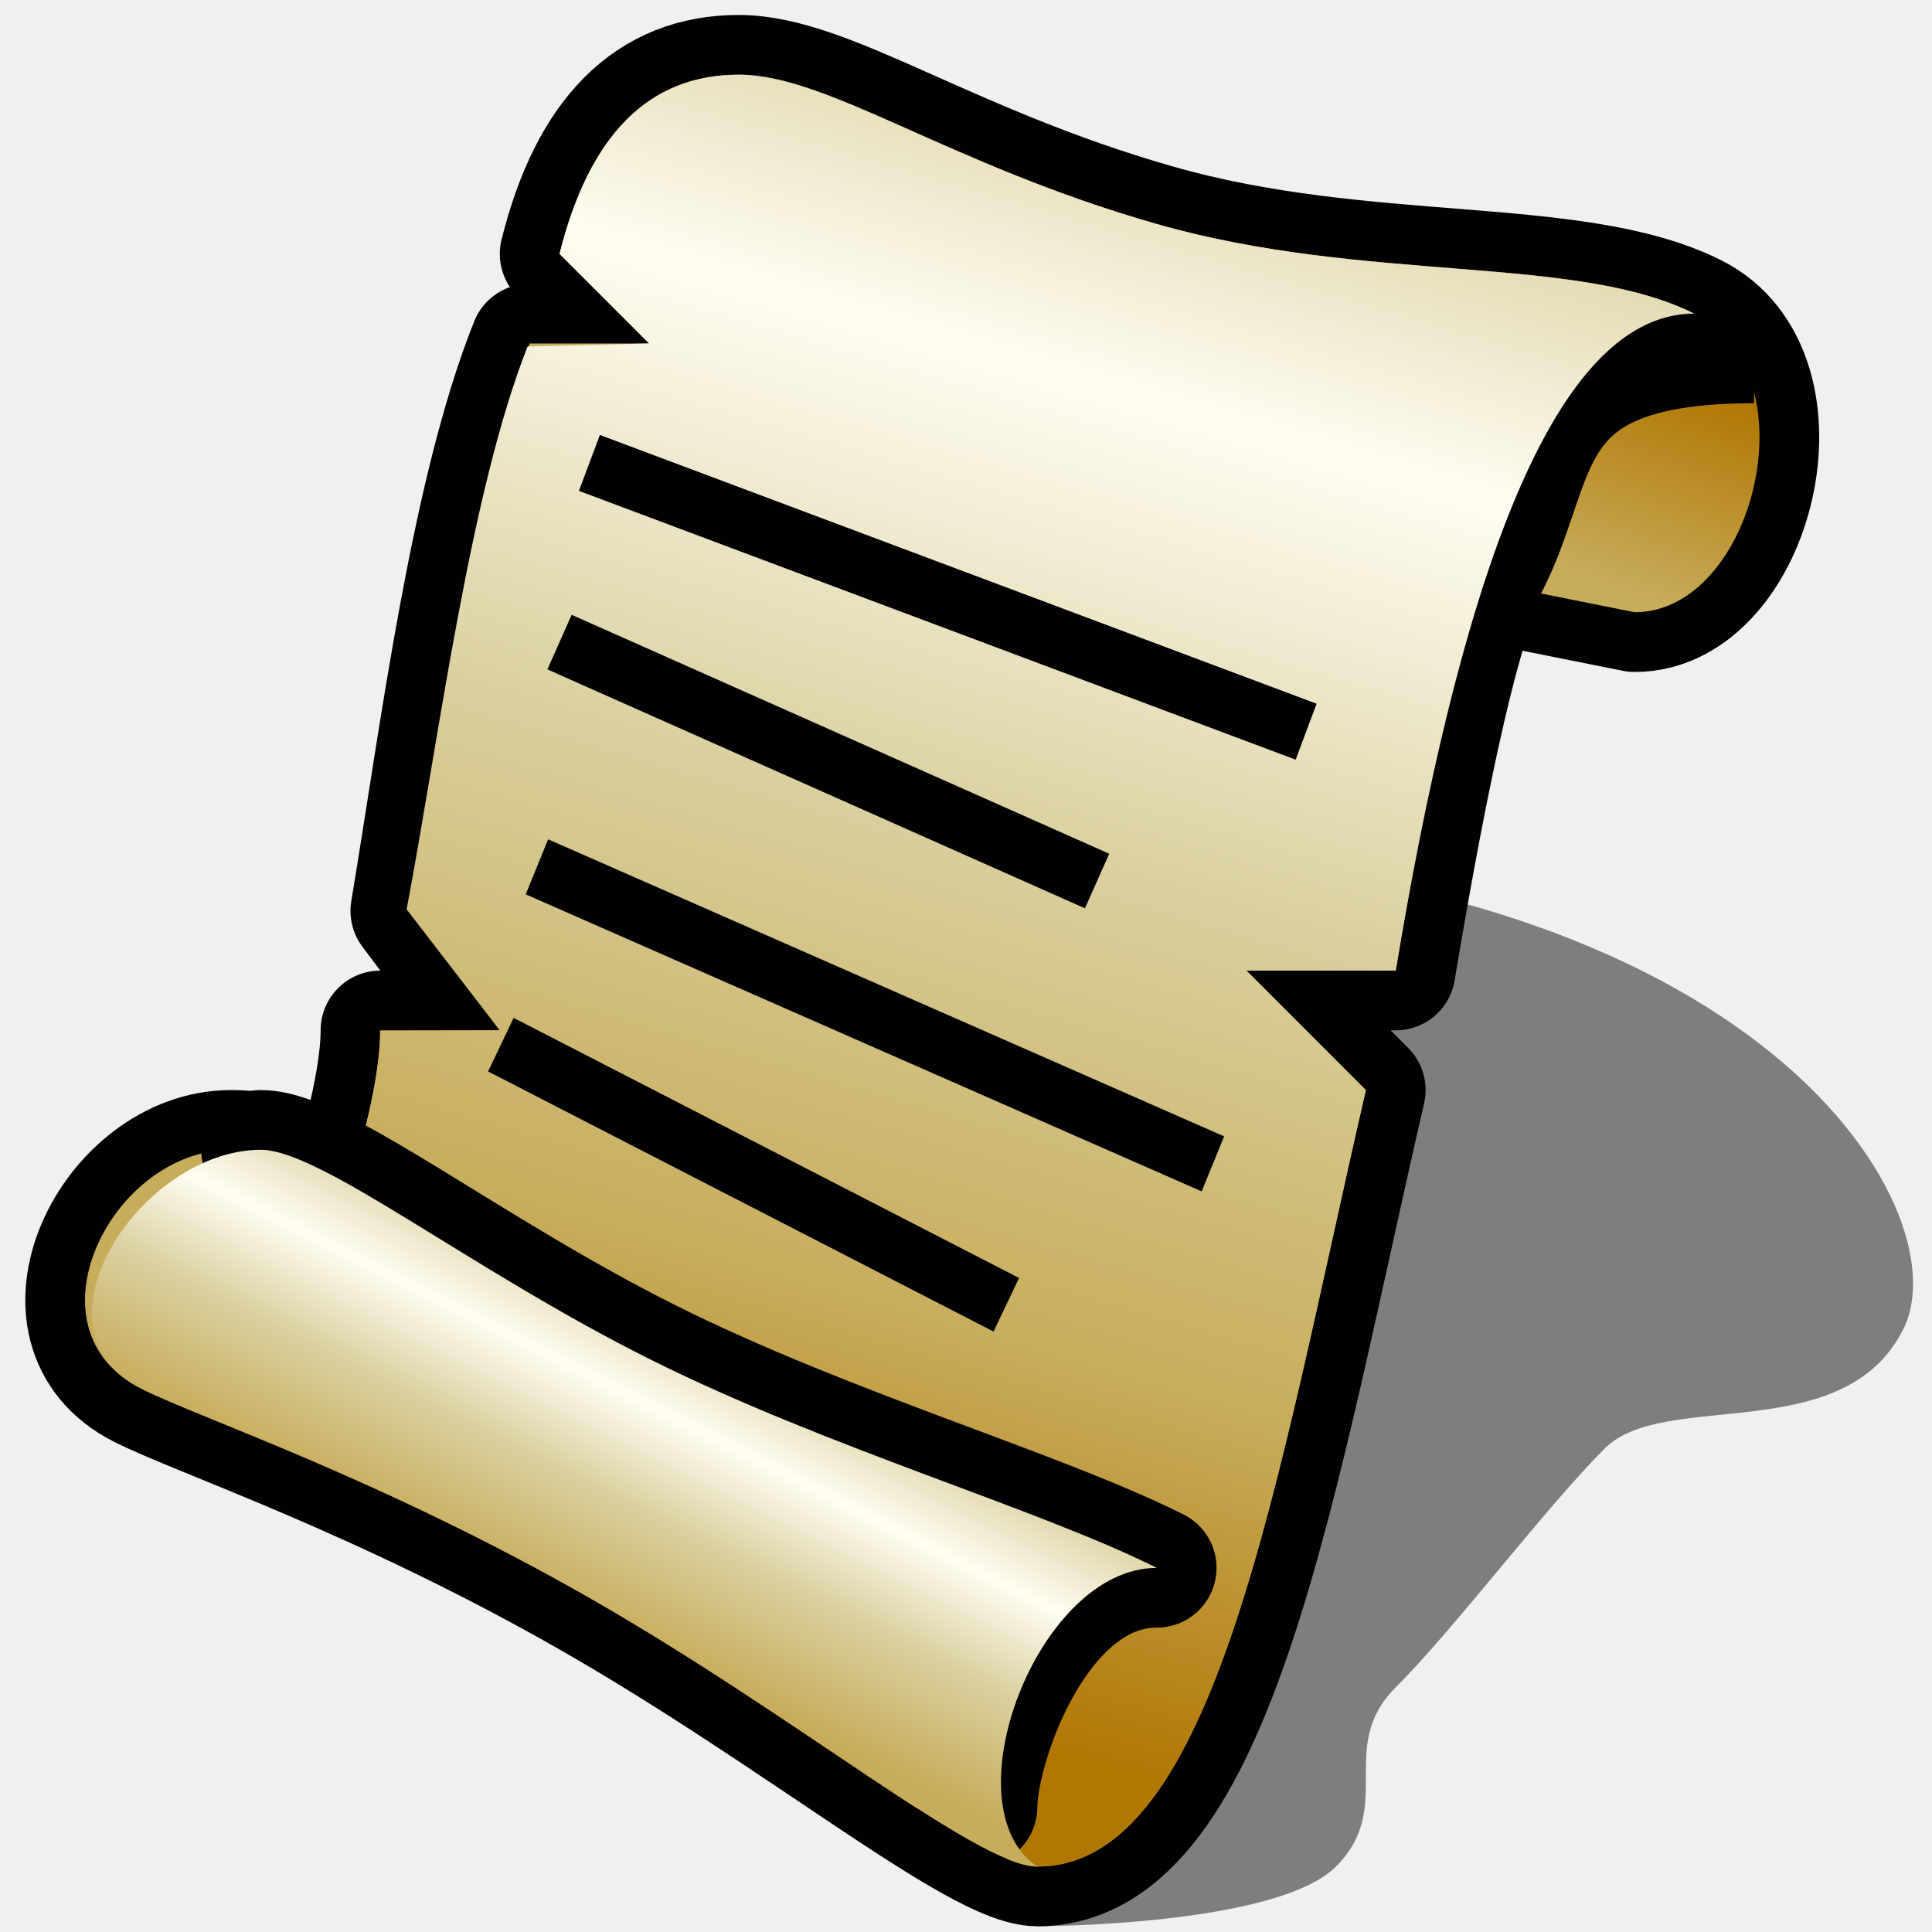
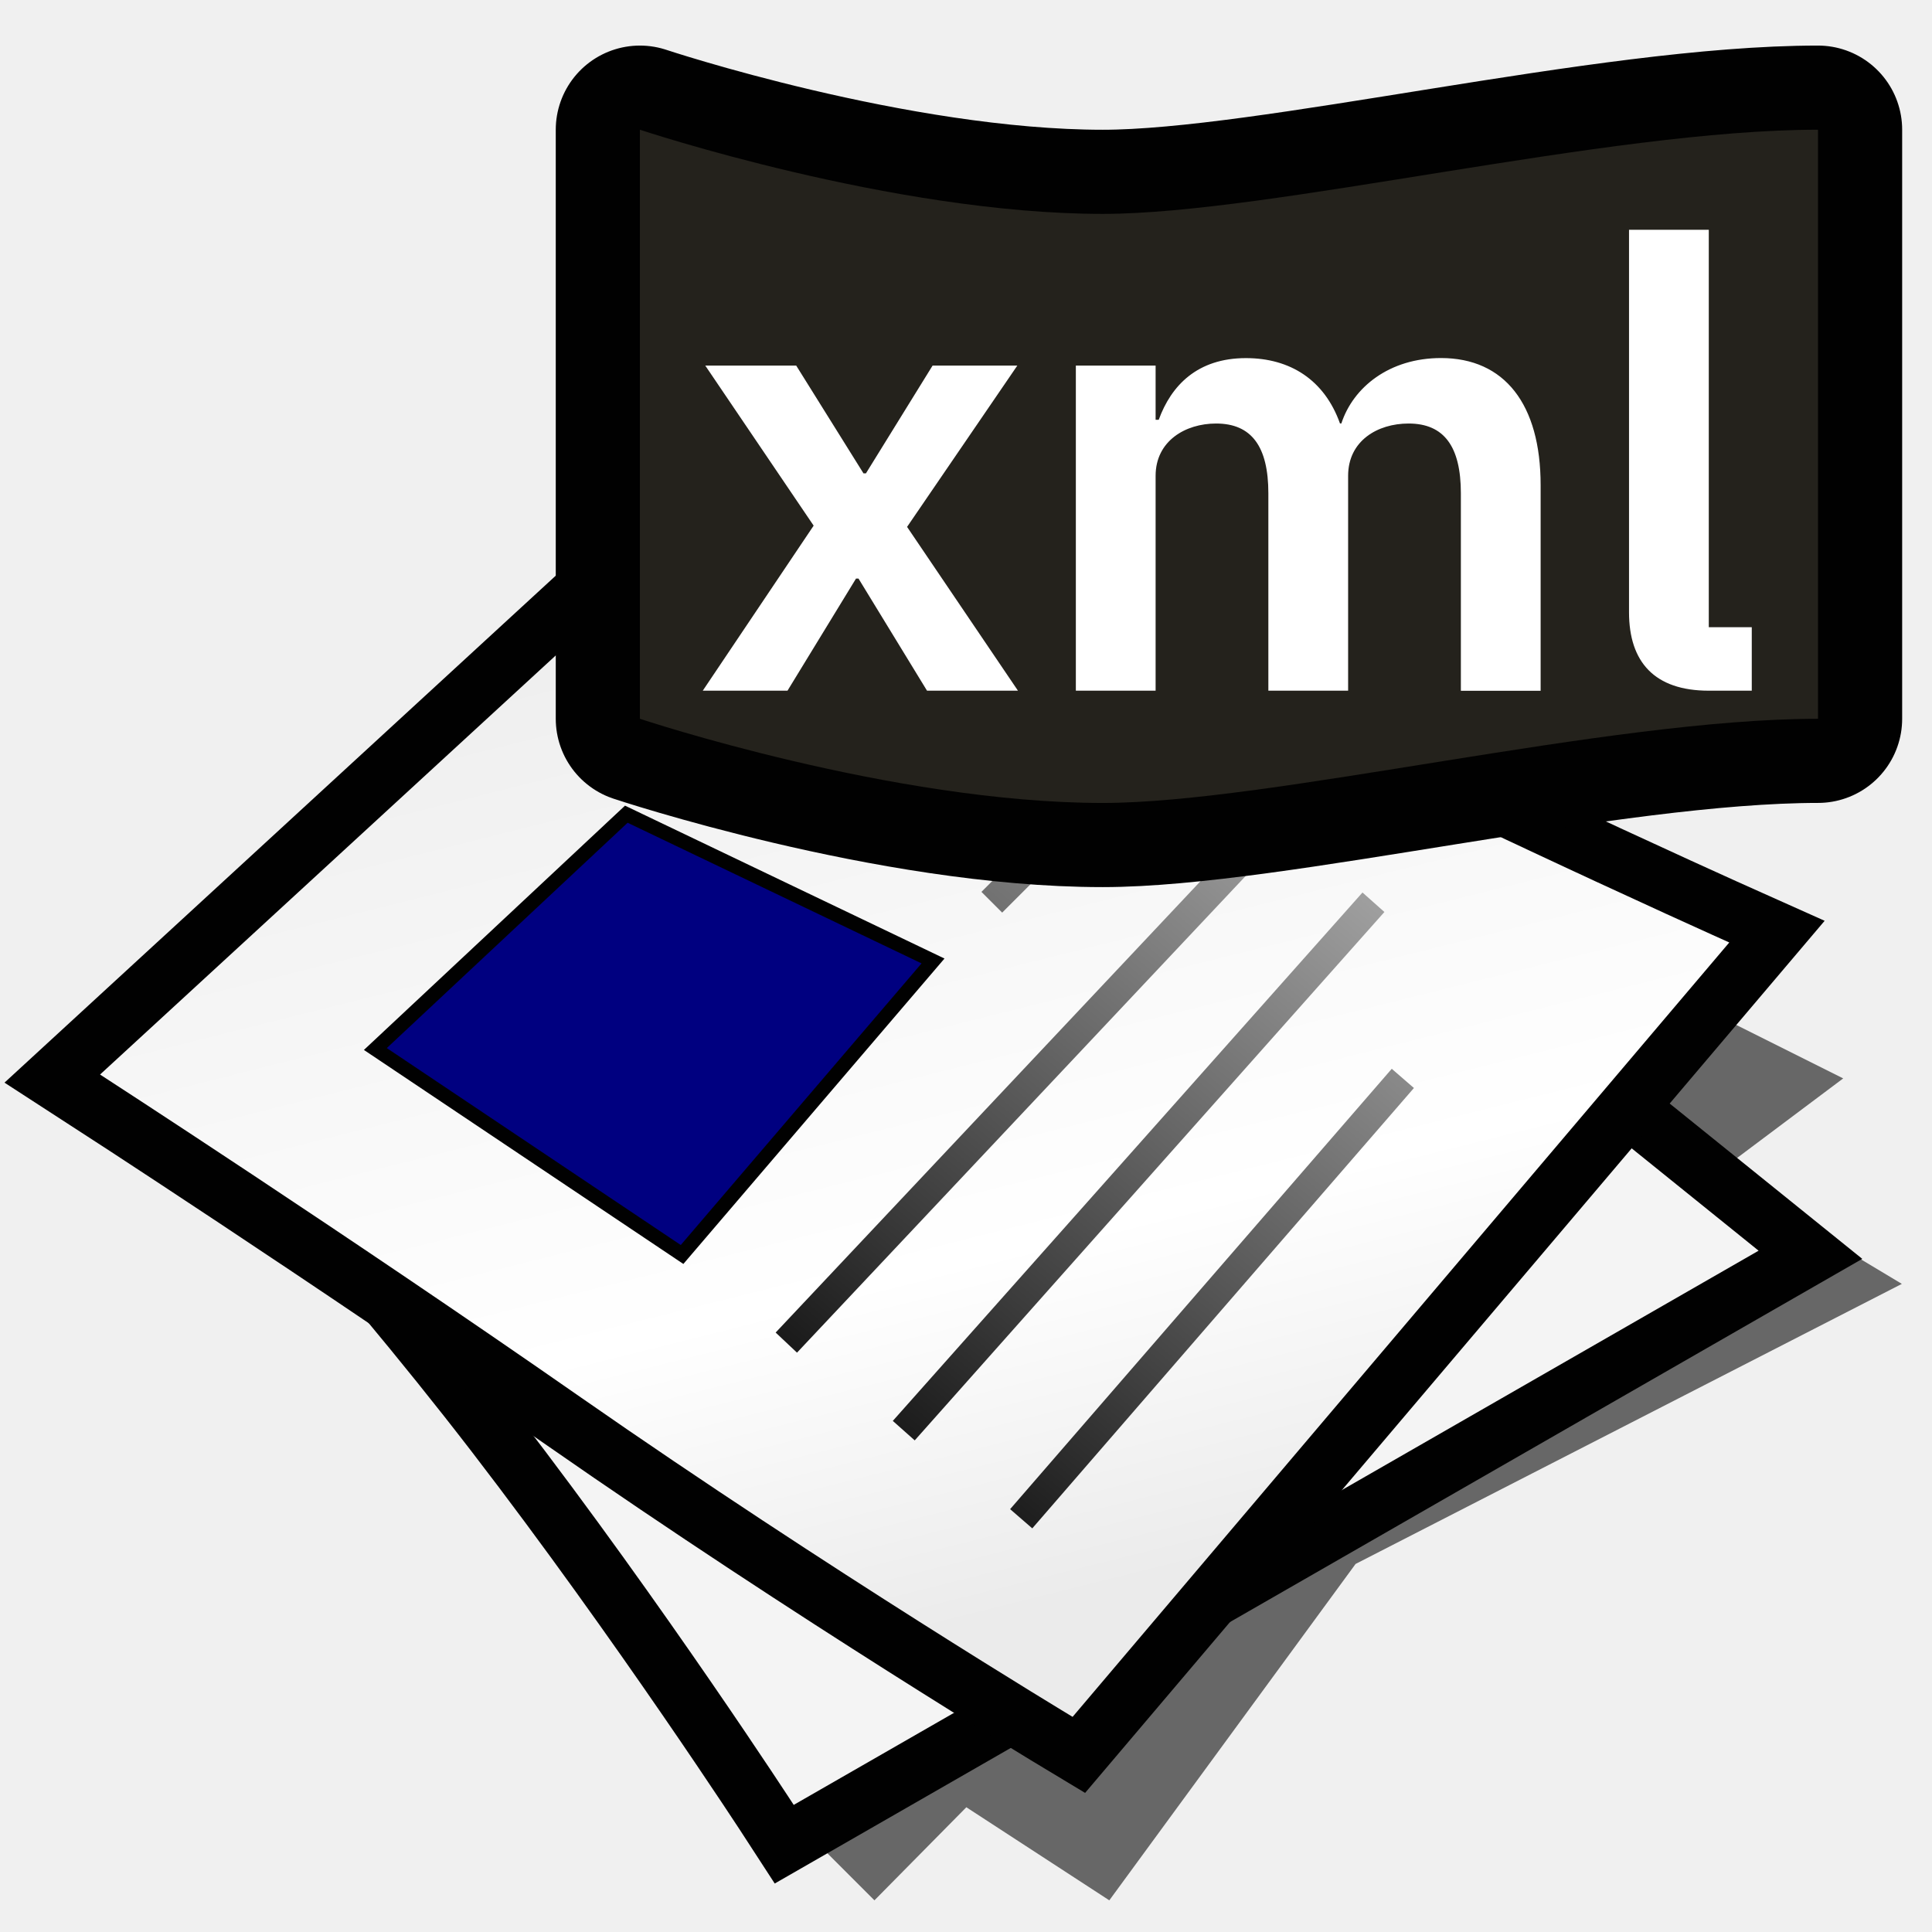
- <svg xmlns="http://www.w3.org/2000/svg" version="1.1" width="32" height="32" color-interpolation="linearRGB" id="svg49">
-   <defs id="defs53" />
-   <g id="g47" transform="matrix(0.4946403,0,0,0.4946403,0.3640949,0.2478637)">
-     <path style="fill:#010101;fill-opacity:0.474" d="m 34,64 c 0,0 8,0 10,-2 2,-2 0,-4 2,-6 2,-2 5,-6 7,-8 2,-2 8,0 10,-4 2,-4 -5,-16 -29,-16" id="path2" />
-     <path style="fill:none;stroke:#010101;stroke-width:4;stroke-linejoin:round" d="m 38,7 c 7,2 14,1 18,3 4,2 2,10 -2,10 l -5,-1 c 0,0 -1,1 -3,13 h -5 l 4,4 C 42,49 40,62 34,62 32,62 26,57 19,53 12,49 6,47 4,46 0,44 3,38 7,38 c 2,0 3,1 4,1 0,0 1,-3 1,-5 h 4 l -3,-4 c 1,-6 2,-14 4,-19 h 4 L 18,8 c 1,-4 3,-6 6,-6 3,0 7,3 14,5 z" id="path4" />
-     <linearGradient id="gradient0" gradientUnits="userSpaceOnUse" x1="6.84" y1="-5.88" x2="4.3" y2="0.96">
-       <stop offset="0" stop-color="#b17703" id="stop6" />
-       <stop offset="1" stop-color="#c7ac5b" id="stop8" />
+ <svg xmlns="http://www.w3.org/2000/svg" version="1.1" width="28" height="28" color-interpolation="linearRGB" id="svg60">
+   <defs id="defs64">
+     <radialGradient id="gradient0" gradientUnits="userSpaceOnUse" cx="0" cy="0" r="64" gradientTransform="matrix(0.243094,0,0,0.1417978,11.3963,17.33016)">
+       <stop offset="1" stop-color="#f4f4f4" id="stop6" />
+       <stop offset="0.489" stop-color="#ffc0c0" id="stop8" />
+     </radialGradient>
+     <linearGradient id="gradient1" gradientUnits="userSpaceOnUse" x1="107.04" y1="-17.09" x2="118.33" y2="27.99" gradientTransform="matrix(0.4254358,0,0,0.4254358,0.3349733,2.439911)">
+       <stop offset="0" stop-color="#e7e7e7" id="stop15" />
+       <stop offset="0.742" stop-color="#ffffff" id="stop17" />
+       <stop offset="1" stop-color="#ebebeb" id="stop19" />
    </linearGradient>
-     <path style="fill:url(#gradient0)" d="m 38,7 c 7,2 14,1 18,3 4,2 2,10 -2,10 l -5,-1 c 0,0 -1,1 -3,13 h -5 l 4,4 C 42,49 40,62 34,62 32,62 26,57 19,53 12,49 6,47 4,46 0,44 3,38 7,38 c 2,0 3,1 4,1 0,0 1,-3 1,-5 h 4 l -3,-4 c 1,-6 2,-14 4,-19 h 4 L 18,8 c 1,-4 3,-6 6,-6 3,0 7,3 14,5 z" id="path11" />
-     <path style="fill:none;stroke:#010101;stroke-width:4" d="M 47,21 C 52,17 48,11 58,11" id="path13" />
-     <path style="fill:none;stroke:#010101;stroke-width:4" d="" id="path15" />
-     <linearGradient id="gradient1" gradientUnits="userSpaceOnUse" x1="130.53" y1="28.69" x2="115.08" y2="81.62">
-       <stop offset="0" stop-color="#dad09f" id="stop17" />
-       <stop offset="0.196" stop-color="#fffdf2" id="stop19" />
-       <stop offset="0.476" stop-color="#dad09f" id="stop21" />
-       <stop offset="0.775" stop-color="#c7ac5b" id="stop23" />
-       <stop offset="1" stop-color="#b17703" id="stop25" />
+     <linearGradient id="gradient2" gradientUnits="userSpaceOnUse" x1="-47.14" y1="-15.78" x2="-28.46" y2="-37.85" gradientTransform="matrix(0.4254358,0,0,0.4254358,0.3349733,2.439911)">
+       <stop offset="0" stop-color="#010101" id="stop24" />
+       <stop offset="1" stop-color="#9e9e9e" id="stop26" />
    </linearGradient>
-     <path style="fill:url(#gradient1)" d="m 34,62 c 6,0 8,-13 11,-26 l -4,-4 h 5 C 48,20 51,10 56,10 52,8 45,9 38,7 31,5 27,2 24,2 21,2 19,4 18,8 l 3,3 -4.07,0.1 C 15,16 14,24 12.88,29.95 L 16,34 11.99,34.02 C 12,36 11,39 11,39 c -1.46,4.27 -4.04,7 -7,7 2,1 8,3 15,7 7,4 13,9 15,9 z" id="path28" />
-     <path style="fill:none;stroke:#010101;stroke-width:4;stroke-linecap:round;stroke-linejoin:round" d="m 32,60 c 0,-2 2,-8 6,-8 C 34,50 27,48 21,45 15,42 10,38 8,38" id="path30" />
-     <linearGradient id="gradient2" gradientUnits="userSpaceOnUse" x1="-10.95" y1="26.76" x2="-15.71" y2="36.2">
-       <stop offset="0" stop-color="#dad09f" id="stop32" />
-       <stop offset="0.312" stop-color="#fffdf2" id="stop34" />
-       <stop offset="0.619" stop-color="#dad09f" id="stop36" />
-       <stop offset="1" stop-color="#c7ac5b" id="stop38" />
+     <linearGradient id="gradient3" gradientUnits="userSpaceOnUse" x1="-47.14" y1="-15.78" x2="-28.46" y2="-37.85" gradientTransform="matrix(0.4254358,0,0,0.4254358,0.3349733,2.439911)">
+       <stop offset="0" stop-color="#010101" id="stop31" />
+       <stop offset="1" stop-color="#9e9e9e" id="stop33" />
    </linearGradient>
-     <path style="fill:url(#gradient2)" d="m 8,38 c -4,0 -8,6 -4,8 2,1 8,3 15,7 7,4 13,9 15,9 C 31,60 34,52 38,52 34,50 27,48 21,45 15,42 10,38 8,38 Z" id="path41" />
-     <path style="fill:none;stroke:#010101;stroke-width:2" d="m 19,15 24,9 m -25,-3 18,8" transform="matrix(0.9587,0.0398,-0.0415,0.9991,-0.3497,12.7822)" id="path43" />
-     <path style="fill:none;stroke:#010101;stroke-width:2" d="m 19,15 24,9 m -25,-3 18,8" id="path45" />
+     <linearGradient id="gradient4" gradientUnits="userSpaceOnUse" x1="57.5" y1="-34.42" x2="71.09" y2="46.71" gradientTransform="matrix(0.2020395,0,0,0.2127179,3.823504,8.821448)">
+       <stop offset="1" stop-color="#1467ff" id="stop38" />
+       <stop offset="0.421" stop-color="#06f8b7" id="stop40" />
+     </linearGradient>
+     <linearGradient id="gradient5" gradientUnits="userSpaceOnUse" x1="38.95" y1="-23.75" x2="66" y2="-12.14" gradientTransform="matrix(0.6097853,0,0,0.6097853,-9.019824,0.6601013)">
+       <stop offset="0" stop-color="#ff6d6d" id="stop49" />
+       <stop offset="1" stop-color="#da1c1c" id="stop51" />
+     </linearGradient>
+   </defs>
+   <path style="fill:#010101;fill-opacity:0.573;stroke-width:0.425" d="m 11.822,26.69 0.851,0.851 1.332,-1.349 2.072,1.349 3.569,-4.875 7.917,-4.059 -2.127,-1.276 0.851,0.851 -10.636,5.105 z m 13.189,-9.785 1.702,-1.276 -1.702,-0.851 -1.276,1.276 z" id="path2" />
+   <path style="fill:none;stroke:#010101;stroke-width:1.702" d="m 2.994,15.203 c 0,0 2.391,2.553 4.518,5.318 2.127,2.765 3.991,5.637 3.991,5.637 L 25.487,18.126 13.949,8.821 Z" id="path4" />
+   <path style="fill:url(#gradient0);stroke-width:0.425" d="m 2.994,15.203 c 0,0 2.391,2.553 4.518,5.318 2.127,2.765 3.991,5.637 3.991,5.637 L 25.487,18.126 13.949,8.821 Z" id="path11" />
+   <path style="fill:none;stroke:#010101;stroke-width:1.702" d="m 1.45,15.573 c 0,0 3.544,2.293 6.969,4.68 3.591,2.502 7.126,4.629 7.126,4.629 l 9.517,-11.223 c 0,0 -5.395,-2.412 -9.679,-4.68 C 13.175,7.809 11.396,6.426 11.396,6.426 Z" id="path13" />
+   <path style="fill:url(#gradient1);stroke-width:0.425" d="m 1.45,15.573 c 0,0 3.544,2.293 6.969,4.68 3.591,2.502 7.126,4.629 7.126,4.629 l 9.517,-11.223 c 0,0 -5.395,-2.412 -9.679,-4.68 C 13.175,7.809 11.396,6.426 11.396,6.426 Z" id="path22" />
+   <path style="fill:none;stroke:url(#gradient2);stroke-width:0.425" d="m 14.374,13.076 2.127,-2.127 m -5.956,-0.425 2.127,-2.127 m -1.276,11.061 6.807,-7.232 m -3.403,9.785 5.531,-6.382" id="path29" />
+   <path style="fill:none;stroke:url(#gradient3);stroke-width:0.425" d="m 13.098,20.734 6.807,-7.658 m -7.232,-1.276 1.702,-1.702" id="path36" />
+   <path style="fill:#000080;stroke-width:0.207" d="m 5.44,15.203 4.445,2.978 3.637,-4.254 -4.445,-2.127 z" id="path43" />
+   <path style="fill:none;stroke:#010101;stroke-width:0.207" d="m 5.44,15.203 4.445,2.978 3.637,-4.254 -4.445,-2.127 z" id="path45" />
+   <path style="fill:#000000;stroke:#010101;stroke-width:2.439;stroke-linejoin:round" d="M 9.274,10.417 V 1.88 c 0,0 3.659,1.22 6.708,1.22 2.439,0 7.317,-1.22 10.366,-1.22 v 8.537 c -3.049,0 -7.927,1.22 -10.366,1.22 -3.049,0 -6.708,-1.22 -6.708,-1.22 z" id="path47" />
+   <path style="fill:#24221c;stroke-width:0.61" d="M 9.274,10.417 V 1.88 c 0,0 3.659,1.22 6.708,1.22 2.439,0 7.317,-1.22 10.366,-1.22 v 8.537 c -3.049,0 -7.927,1.22 -10.366,1.22 -3.049,0 -6.708,-1.22 -6.708,-1.22 z" id="path54" />
+   <g aria-label="xml" id="text939" style="font-size:9.028px;fill:#ffffff;stroke-width:0.752">
+     <path d="m 10.185,10.01 h 1.228 l 0.993,-1.625 h 0.036 l 0.993,1.625 h 1.318 L 13.146,7.636 14.744,5.298 h -1.228 l -0.966,1.562 h -0.036 L 11.539,5.298 h -1.318 l 1.571,2.32 z" style="font-weight:600;font-family:'IBM Plex Sans';-inkscape-font-specification:'IBM Plex Sans, Semi-Bold'" id="path991" />
+     <path d="M 16.748,10.01 V 6.896 c 0,-0.506 0.433,-0.758 0.876,-0.758 0.515,0 0.758,0.334 0.758,1.011 V 10.01 H 19.538 V 6.896 c 0,-0.506 0.424,-0.758 0.876,-0.758 0.515,0 0.758,0.334 0.758,1.011 v 2.862 h 1.156 V 7.031 c 0,-1.174 -0.524,-1.842 -1.444,-1.842 -0.749,0 -1.273,0.424 -1.444,0.948 H 19.42 C 19.195,5.506 18.698,5.19 18.057,5.19 c -0.704,0 -1.083,0.397 -1.264,0.894 h -0.045 V 5.298 h -1.156 v 4.712 z" style="font-weight:600;font-family:'IBM Plex Sans';-inkscape-font-specification:'IBM Plex Sans, Semi-Bold'" id="path993" />
+     <path d="M 25.388,10.01 V 9.09 h -0.623 v -5.76 h -1.156 v 5.543 c 0,0.722 0.37,1.137 1.156,1.137 z" style="font-weight:600;font-family:'IBM Plex Sans';-inkscape-font-specification:'IBM Plex Sans, Semi-Bold'" id="path995" />
  </g>
</svg>
